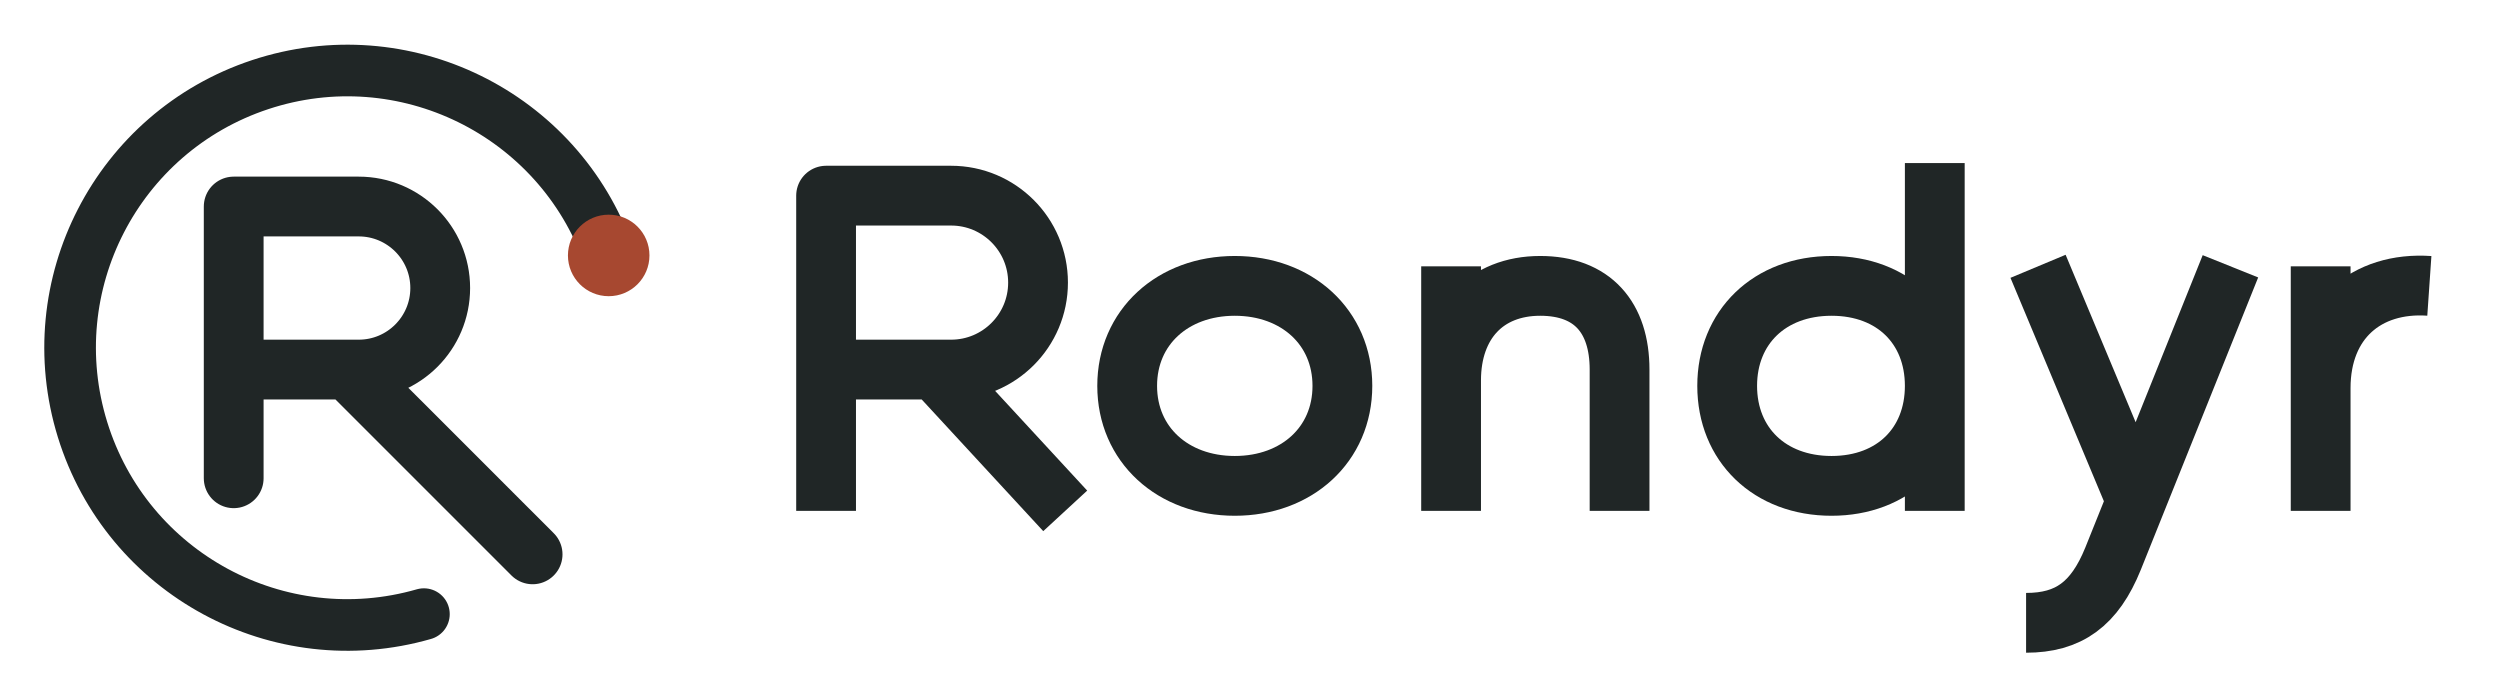
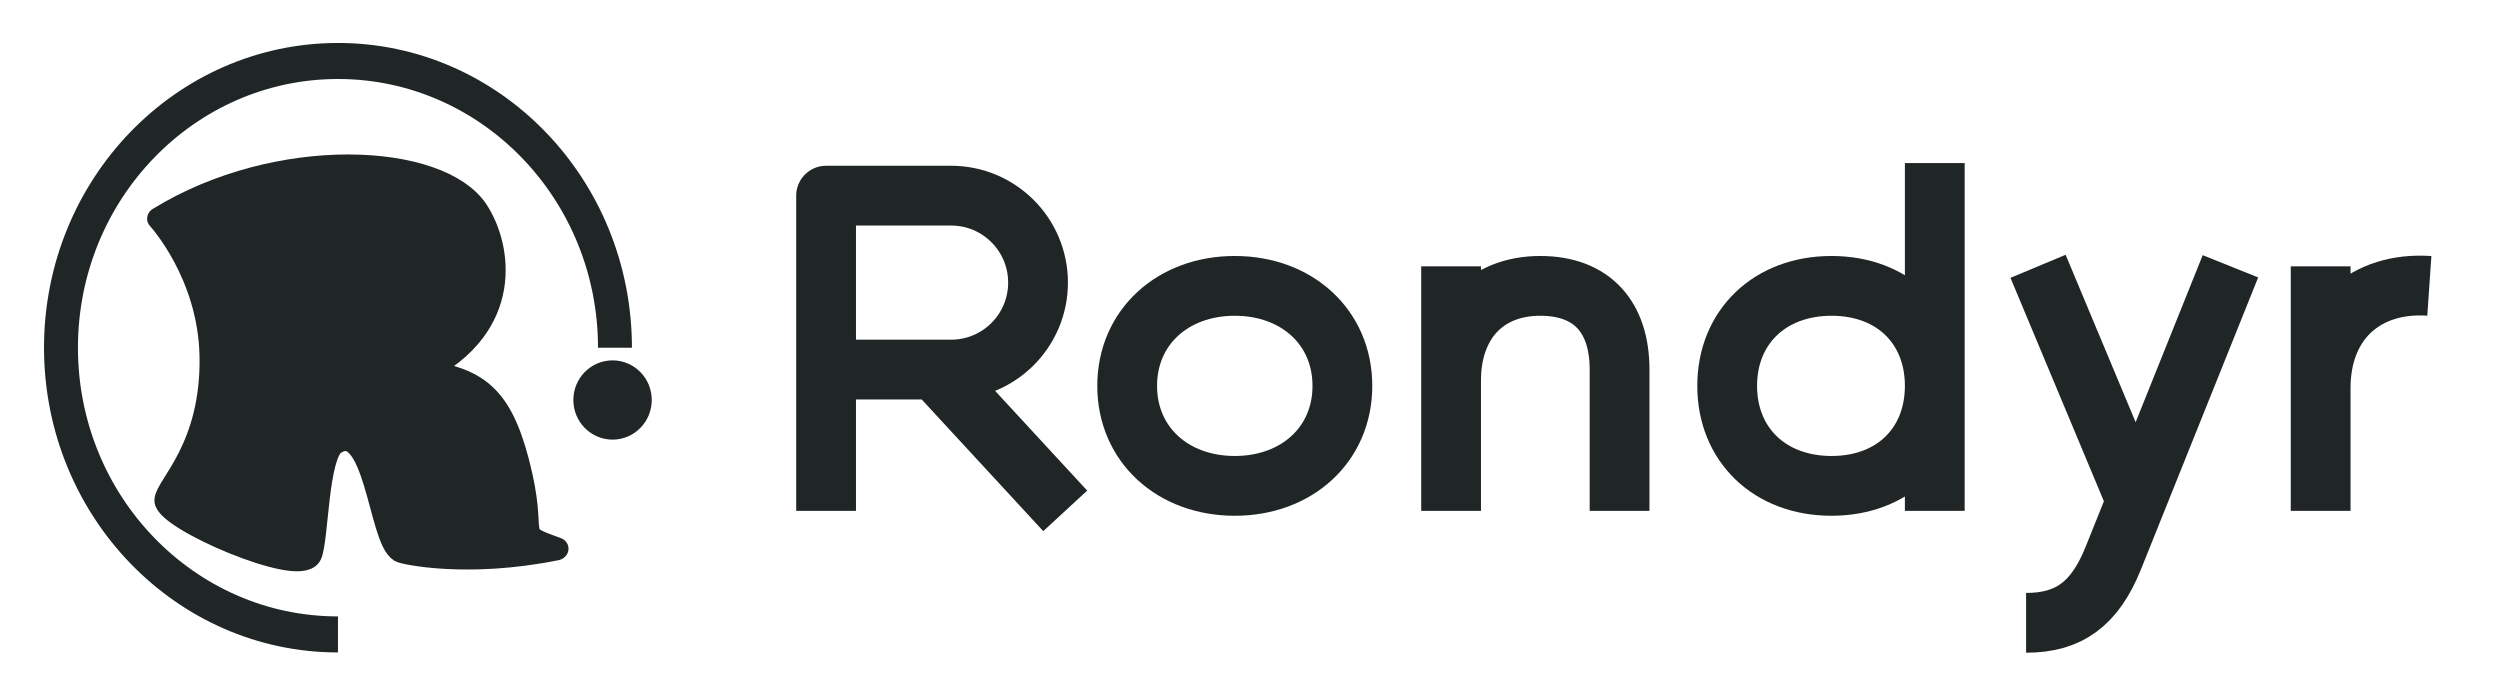
<svg xmlns="http://www.w3.org/2000/svg" viewBox="0 0 230 64" role="img" aria-label="Rondyr">
  <style>
    @media (prefers-color-scheme: dark) {
-       .rondyr-ink { stroke: #f2f0e9; }
-       .rondyr-checkpoint { fill: #f3a082; }
+       .rondyr-ink { color: #f2f0e9; }
    }
  </style>
-   <g class="rondyr-ink" fill="none" stroke="#202626" stroke-linejoin="round">
-     <g stroke-linecap="round">
-       <path stroke-width="4.75" d="M56 23.5A25.5 25.5 0 1 0 39 56.5" />
-       <path stroke-width="5.5" d="M21.5 44V19H33a7.5 7.5 0 0 1 0 15H21.5m10.5 0L49 51" />
+   <g class="rondyr-ink" color="#202626">
+     <g transform="translate(4 4) scale(0.0322)" fill="currentColor" stroke="currentColor" stroke-linejoin="round">
+       <path d="M2191.425 1371.998C2191.425 1053.144 1925.833 794.276 1598.698 794.276C1271.563 794.276 1005.971 1053.144 1005.971 1371.998C1005.971 1690.851 1271.563 1949.72 1598.698 1949.72" fill="none" stroke-width="72.61" transform="matrix(1.335207 0 0 1.418007 -1293.179 -1076.288)" />
+       <g stroke-linecap="round">
+         <path d="m1247.945 1163.067c318.947-171.483 724.734-108.058 806.567 55.662 52.935 105.905 65.766 327.221-170.791 429.362 129.87 35.254 187.588 81.268 217.636 271.787 35.493 225.034-34.089 192.238 80.46 249.934-230.988 27.546-387.327-26.484-394.3-32.185-50.997-41.694-30.354-378.576-148.19-312.303-48.535 27.297-65.905 262.097-87.18 301.272-29.697 54.682-355.7-135.127-349.81-186.651 4.567-39.949 131.158-132.326 147.749-385.919 14.837-226.778-102.141-390.959-102.141-390.959z" stroke-width="64.09" transform="matrix(1.113218 -.099623 .092168 1.029913 -1164.525 -573.4339)" />
+         <ellipse cx="1625.939" cy="1018.622" rx="62" ry="63.239" stroke-width="100" />
+         <path d="m1645.082 1278.008c106.689 1.199-90.006-303.124-140.615-21.146-7.708 42.947 140.615 21.146 140.615 21.146z" fill="none" stroke-width="75.82" transform="matrix(.852618 -.458727 .401698 .74662 -952.023 502.2758)" />
+       </g>
    </g>
-     <g transform="translate(-4 0)" stroke-width="5.5">
+     <g transform="translate(-4 0)" fill="none" stroke="currentColor" stroke-width="5.5" stroke-linejoin="round">
      <path d="M80 47V18h11.5a8 8 0 0 1 0 16H80m10 0 12 13" />
      <path d="M127.5 35.5c0 5.4-4.2 9.2-9.9 9.2s-9.9-3.8-9.9-9.2 4.2-9.2 9.9-9.2 9.9 3.8 9.9 9.2Z" />
      <path d="M137.5 47V24.5m0 10.5c0-5.3 3.2-8.7 8.2-8.7 4.8 0 7.3 2.9 7.3 7.7v13" />
      <path d="M182 15v32m0-11.5c0 5.4-3.8 9.2-9.5 9.2s-9.6-3.8-9.6-9.2 3.9-9.2 9.6-9.2 9.5 3.8 9.5 9.2Z" />
      <path d="m191.5 24.5 9.2 22m8.5-22-10.8 26.9c-1.7 4.2-4.1 5.9-8 5.9" />
      <path d="M217.5 47V24.5m0 11.2c0-6.2 4.2-9.8 10-9.4" />
    </g>
  </g>
-   <circle class="rondyr-checkpoint" cx="56" cy="23.5" r="3.75" fill="#a74830" />
</svg>
